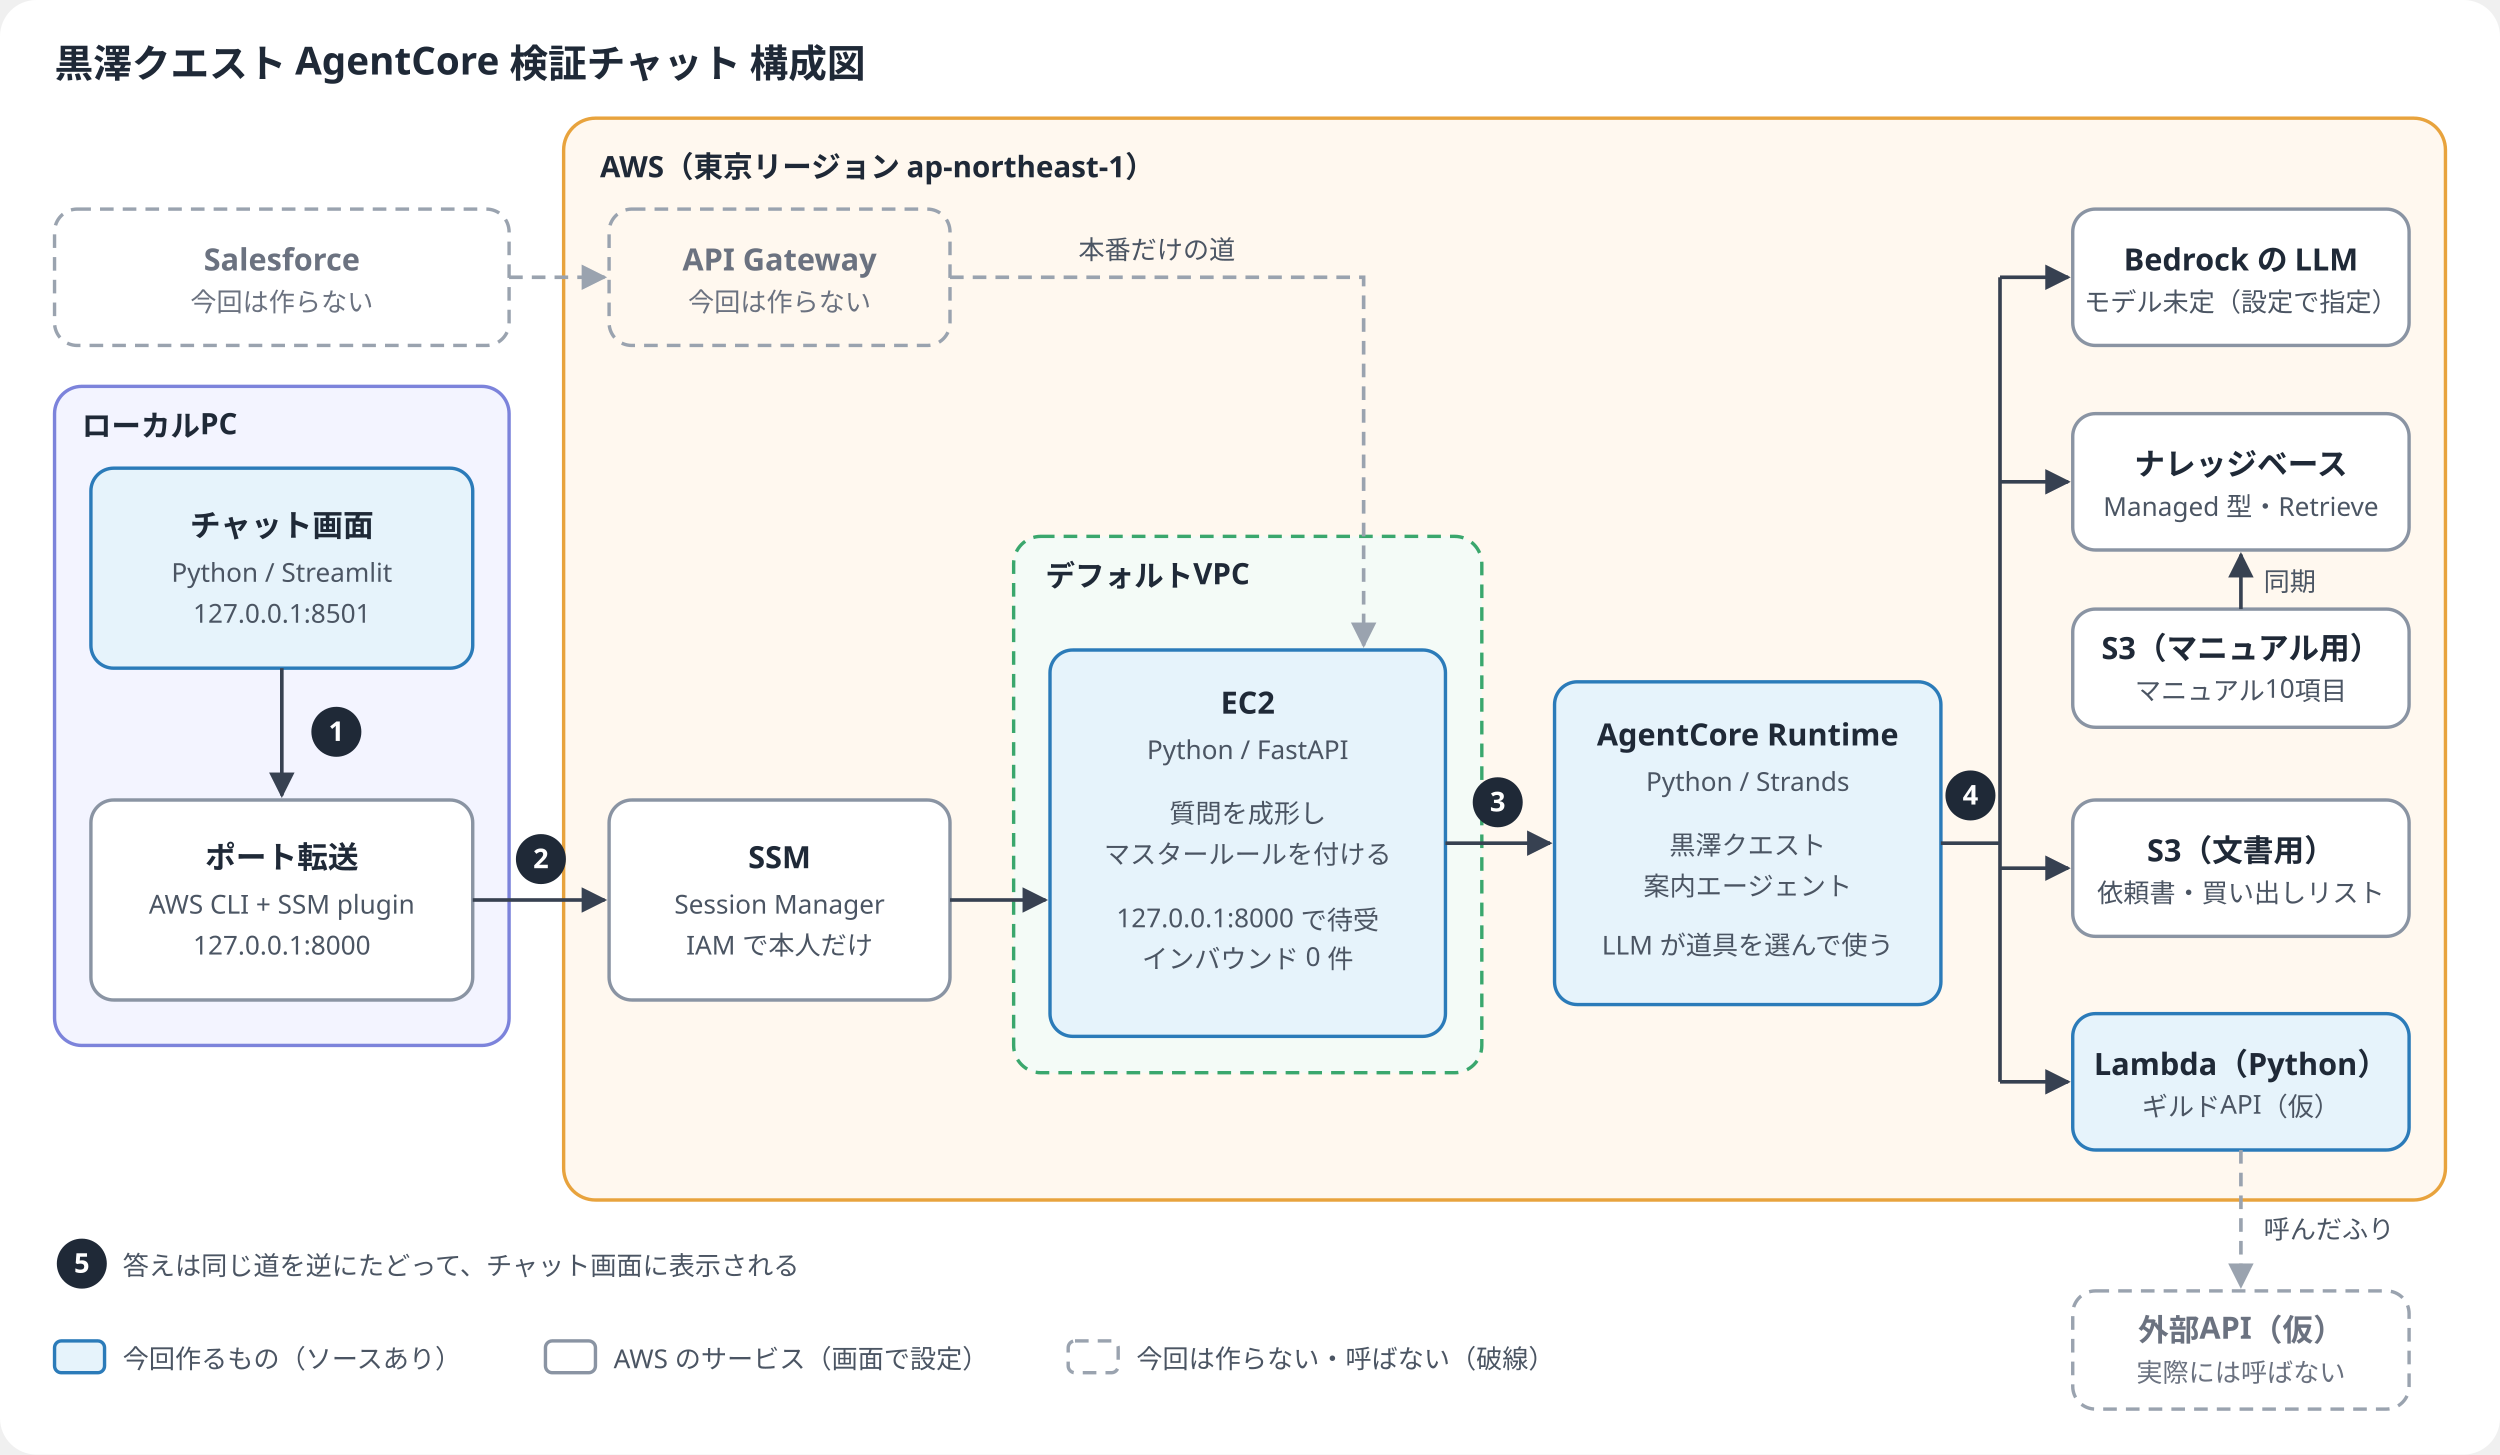
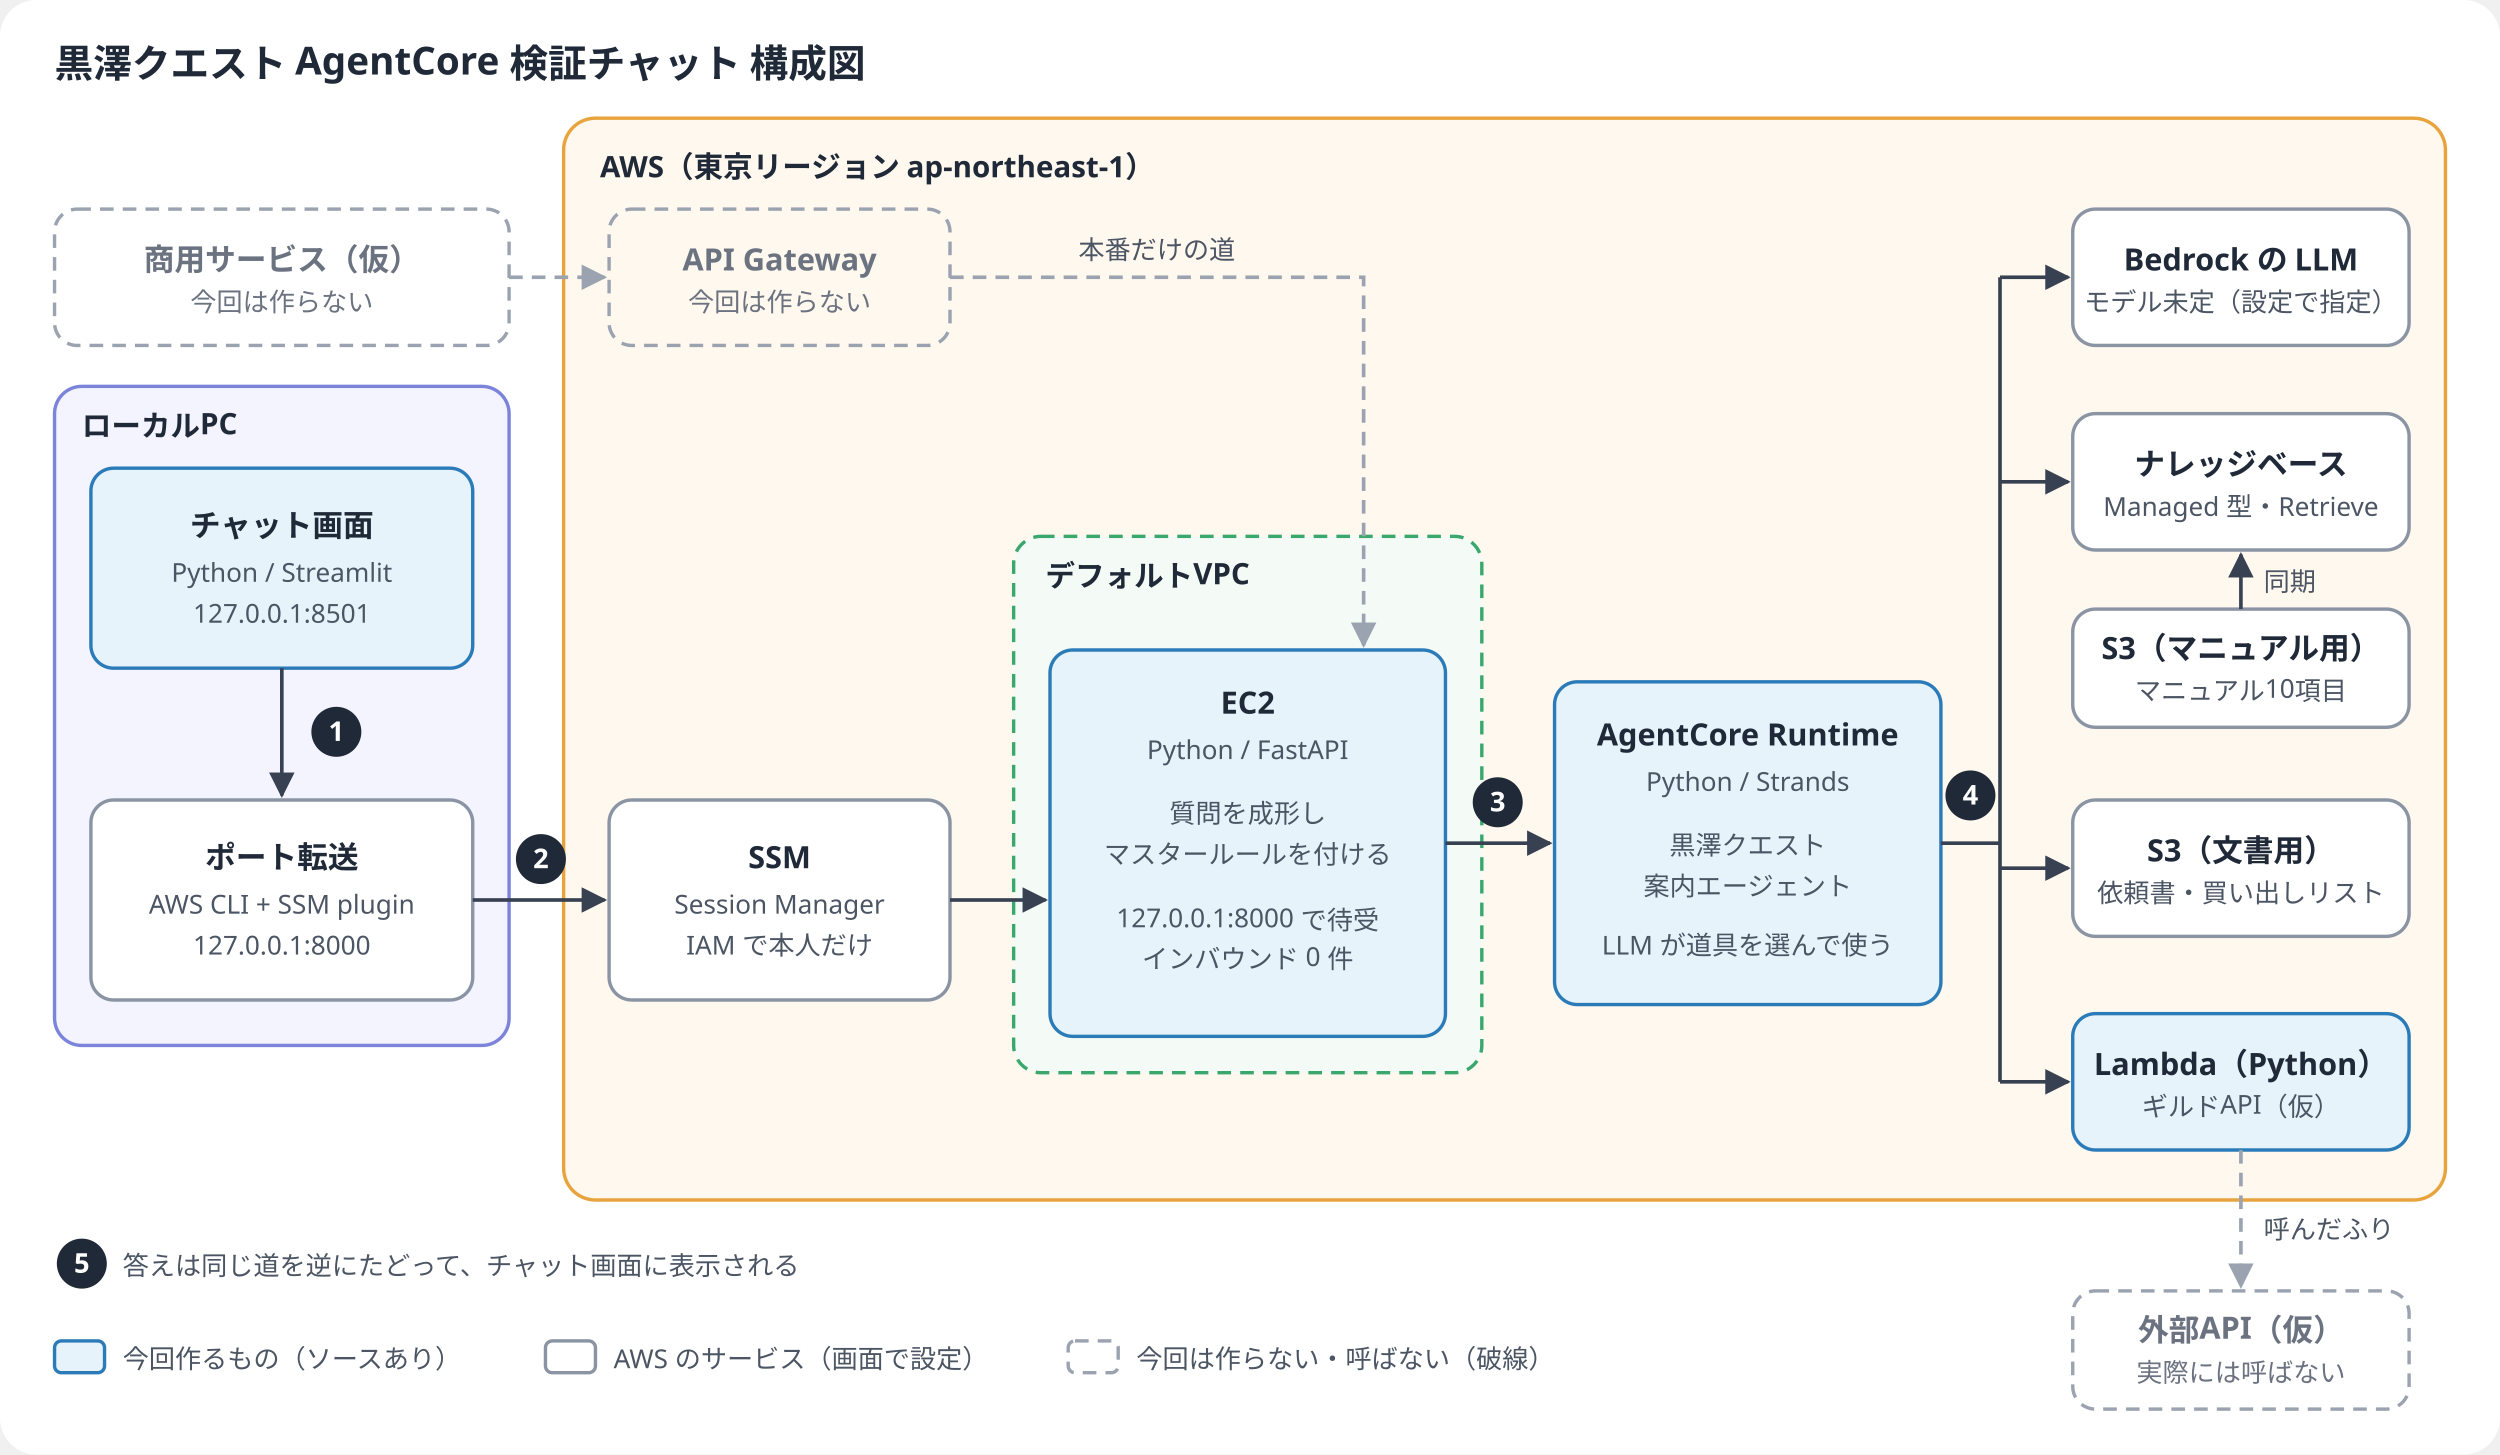
<svg xmlns="http://www.w3.org/2000/svg" viewBox="0 0 1100 640" width="1100" height="640" role="img" aria-labelledby="kq-title kq-desc">
  <defs>
    <style>
      .bg{fill:#ffffff}
      .txt{fill:#1f2937;font-family:"Yu Gothic UI","Meiryo","Hiragino Sans","Noto Sans JP",sans-serif}
      .title{font-size:17px;font-weight:700}
      .h{font-size:13.5px;font-weight:700}
      .s{font-size:11.5px;fill:#4b5563}
      .group{font-size:13px;font-weight:700}
      .aws{fill:#fff8ef;stroke:#e8a33d;stroke-width:1.5}
      .local{fill:#f3f4ff;stroke:#7c83db;stroke-width:1.5}
      .vpc{fill:#f4fbf7;stroke:#3aa76d;stroke-width:1.5;stroke-dasharray:6 4}
      .code{fill:#e6f3fb;stroke:#2b7bb9;stroke-width:1.5}
      .svc{fill:#ffffff;stroke:#8a94a3;stroke-width:1.5}
      .todo{fill:none;stroke:#9aa3af;stroke-width:1.5;stroke-dasharray:6 4}
      .todo-txt{fill:#6b7280}
      .line{stroke:#374151;stroke-width:1.6;fill:none}
      .dash{stroke:#9aa3af;stroke-width:1.6;fill:none;stroke-dasharray:6 4}
      .head{fill:#374151}
      .head-dash{fill:#9aa3af}
      .badge{fill:#1f2937}
      .badge-txt{fill:#ffffff;font-size:12px;font-weight:700}
      @media (prefers-color-scheme: dark){
        .bg{fill:#0f1720}
        .txt{fill:#e5e7eb}
        .s{fill:#a7b0bd}
        .aws{fill:#1d1a14;stroke:#d89a3c}
        .local{fill:#181a33;stroke:#8f96ea}
        .vpc{fill:#11211a;stroke:#4cbf83}
        .code{fill:#102a3d;stroke:#5aa9e0}
        .svc{fill:#161d27;stroke:#7d8796}
        .todo{stroke:#6b7480}
        .todo-txt{fill:#8b95a3}
        .line{stroke:#cfd6df}
        .dash{stroke:#6b7480}
        .head{fill:#cfd6df}
        .head-dash{fill:#6b7480}
        .badge{fill:#e5e7eb}
        .badge-txt{fill:#111827}
      }
    </style>
    <marker id="arrow" viewBox="0 0 10 10" refX="9" refY="5" markerWidth="7" markerHeight="7" orient="auto-start-reverse">
      <path d="M0,0 L10,5 L0,10 z" class="head" />
    </marker>
    <marker id="arrow-dash" viewBox="0 0 10 10" refX="9" refY="5" markerWidth="7" markerHeight="7" orient="auto-start-reverse">
      <path d="M0,0 L10,5 L0,10 z" class="head-dash" />
    </marker>
  </defs>
  <rect x="0" y="0" width="1100" height="640" rx="16" class="bg" />
  <text x="24" y="34" class="txt title">黒澤クエスト AgentCore 検証チャット 構成図</text>
  <rect x="24" y="92" width="200" height="60" rx="10" class="todo" />
-   <text x="124" y="119" text-anchor="middle" class="txt h todo-txt">Salesforce</text>
+   <text x="124" y="119" text-anchor="middle" class="txt h todo-txt">商用サービス（仮）</text>
  <text x="124" y="137" text-anchor="middle" class="txt s todo-txt">今回は作らない</text>
  <rect x="24" y="170" width="200" height="290" rx="12" class="local" />
  <text x="36" y="192" class="txt group">ローカルPC</text>
  <rect x="40" y="206" width="168" height="88" rx="10" class="code" />
  <text x="124" y="236" text-anchor="middle" class="txt h">チャット画面</text>
  <text x="124" y="256" text-anchor="middle" class="txt s">Python / Streamlit</text>
  <text x="124" y="274" text-anchor="middle" class="txt s">127.0.0.1:8501</text>
  <rect x="40" y="352" width="168" height="88" rx="10" class="svc" />
  <text x="124" y="382" text-anchor="middle" class="txt h">ポート転送</text>
  <text x="124" y="402" text-anchor="middle" class="txt s">AWS CLI + SSM plugin</text>
  <text x="124" y="420" text-anchor="middle" class="txt s">127.0.0.1:8000</text>
  <line x1="124" y1="294" x2="124" y2="350" class="line" marker-end="url(#arrow)" />
  <rect x="248" y="52" width="828" height="476" rx="14" class="aws" />
  <text x="264" y="78" class="txt group">AWS（東京リージョン ap-northeast-1）</text>
  <rect x="268" y="92" width="150" height="60" rx="10" class="todo" />
  <text x="343" y="119" text-anchor="middle" class="txt h todo-txt">API Gateway</text>
  <text x="343" y="137" text-anchor="middle" class="txt s todo-txt">今回は作らない</text>
  <rect x="268" y="352" width="150" height="88" rx="10" class="svc" />
  <text x="343" y="382" text-anchor="middle" class="txt h">SSM</text>
  <text x="343" y="402" text-anchor="middle" class="txt s">Session Manager</text>
  <text x="343" y="420" text-anchor="middle" class="txt s">IAM で本人だけ</text>
  <rect x="446" y="236" width="206" height="236" rx="12" class="vpc" />
  <text x="460" y="258" class="txt group">デフォルトVPC</text>
  <rect x="462" y="286" width="174" height="170" rx="10" class="code" />
  <text x="549" y="314" text-anchor="middle" class="txt h">EC2</text>
  <text x="549" y="334" text-anchor="middle" class="txt s">Python / FastAPI</text>
  <text x="549" y="362" text-anchor="middle" class="txt s">質問を成形し</text>
  <text x="549" y="380" text-anchor="middle" class="txt s">マスタールールを付ける</text>
  <text x="549" y="408" text-anchor="middle" class="txt s">127.0.0.1:8000 で待受</text>
  <text x="549" y="426" text-anchor="middle" class="txt s">インバウンド 0 件</text>
  <rect x="684" y="300" width="170" height="142" rx="10" class="code" />
  <text x="769" y="328" text-anchor="middle" class="txt h">AgentCore Runtime</text>
  <text x="769" y="348" text-anchor="middle" class="txt s">Python / Strands</text>
  <text x="769" y="376" text-anchor="middle" class="txt s">黒澤クエスト</text>
  <text x="769" y="394" text-anchor="middle" class="txt s">案内エージェント</text>
  <text x="769" y="420" text-anchor="middle" class="txt s">LLM が道具を選んで使う</text>
  <rect x="912" y="92" width="148" height="60" rx="10" class="svc" />
  <text x="986" y="119" text-anchor="middle" class="txt h">Bedrock の LLM</text>
  <text x="986" y="137" text-anchor="middle" class="txt s">モデル未定（設定で指定）</text>
  <rect x="912" y="182" width="148" height="60" rx="10" class="svc" />
  <text x="986" y="209" text-anchor="middle" class="txt h">ナレッジベース</text>
  <text x="986" y="227" text-anchor="middle" class="txt s">Managed 型・Retrieve</text>
  <rect x="912" y="268" width="148" height="52" rx="10" class="svc" />
  <text x="986" y="290" text-anchor="middle" class="txt h">S3（マニュアル用）</text>
  <text x="986" y="308" text-anchor="middle" class="txt s">マニュアル10項目</text>
  <rect x="912" y="352" width="148" height="60" rx="10" class="svc" />
  <text x="986" y="379" text-anchor="middle" class="txt h">S3（文書用）</text>
  <text x="986" y="397" text-anchor="middle" class="txt s">依頼書・買い出しリスト</text>
  <rect x="912" y="446" width="148" height="60" rx="10" class="code" />
  <text x="986" y="473" text-anchor="middle" class="txt h">Lambda（Python）</text>
  <text x="986" y="491" text-anchor="middle" class="txt s">ギルドAPI（仮）</text>
  <rect x="912" y="568" width="148" height="52" rx="10" class="todo" />
  <text x="986" y="590" text-anchor="middle" class="txt h todo-txt">外部API（仮）</text>
  <text x="986" y="608" text-anchor="middle" class="txt s todo-txt">実際には呼ばない</text>
  <line x1="224" y1="122" x2="266" y2="122" class="dash" marker-end="url(#arrow-dash)" />
  <path d="M418,122 H600 V284" class="dash" marker-end="url(#arrow-dash)" />
  <text x="509" y="114" text-anchor="middle" class="txt s">本番だけの道</text>
  <line x1="208" y1="396" x2="266" y2="396" class="line" marker-end="url(#arrow)" />
  <line x1="418" y1="396" x2="460" y2="396" class="line" marker-end="url(#arrow)" />
  <line x1="636" y1="371" x2="682" y2="371" class="line" marker-end="url(#arrow)" />
  <line x1="854" y1="371" x2="880" y2="371" class="line" />
  <line x1="880" y1="122" x2="880" y2="476" class="line" />
  <line x1="880" y1="122" x2="910" y2="122" class="line" marker-end="url(#arrow)" />
  <line x1="880" y1="212" x2="910" y2="212" class="line" marker-end="url(#arrow)" />
  <line x1="880" y1="382" x2="910" y2="382" class="line" marker-end="url(#arrow)" />
  <line x1="880" y1="476" x2="910" y2="476" class="line" marker-end="url(#arrow)" />
  <line x1="986" y1="268" x2="986" y2="244" class="line" marker-end="url(#arrow)" />
  <text x="996" y="260" class="txt s">同期</text>
  <line x1="986" y1="506" x2="986" y2="566" class="dash" marker-end="url(#arrow-dash)" />
  <text x="996" y="545" class="txt s">呼んだふり</text>
  <circle cx="148" cy="322" r="11" class="badge" />
  <text x="148" y="326" text-anchor="middle" class="txt badge-txt">1</text>
  <circle cx="238" cy="378" r="11" class="badge" />
  <text x="238" y="382" text-anchor="middle" class="txt badge-txt">2</text>
  <circle cx="659" cy="353" r="11" class="badge" />
  <text x="659" y="357" text-anchor="middle" class="txt badge-txt">3</text>
  <circle cx="867" cy="350" r="11" class="badge" />
  <text x="867" y="354" text-anchor="middle" class="txt badge-txt">4</text>
  <circle cx="36" cy="556" r="11" class="badge" />
  <text x="36" y="560" text-anchor="middle" class="txt badge-txt">5</text>
  <text x="54" y="561" class="txt s">答えは同じ道を逆にたどって、チャット画面に表示される</text>
  <rect x="24" y="590" width="22" height="14" rx="3" class="code" />
  <text x="54" y="602" class="txt s">今回作るもの（ソースあり）</text>
  <rect x="240" y="590" width="22" height="14" rx="3" class="svc" />
  <text x="270" y="602" class="txt s">AWS のサービス（画面で設定）</text>
  <rect x="470" y="590" width="22" height="14" rx="3" class="todo" />
  <text x="500" y="602" class="txt s">今回は作らない・呼ばない（破線）</text>
</svg>
